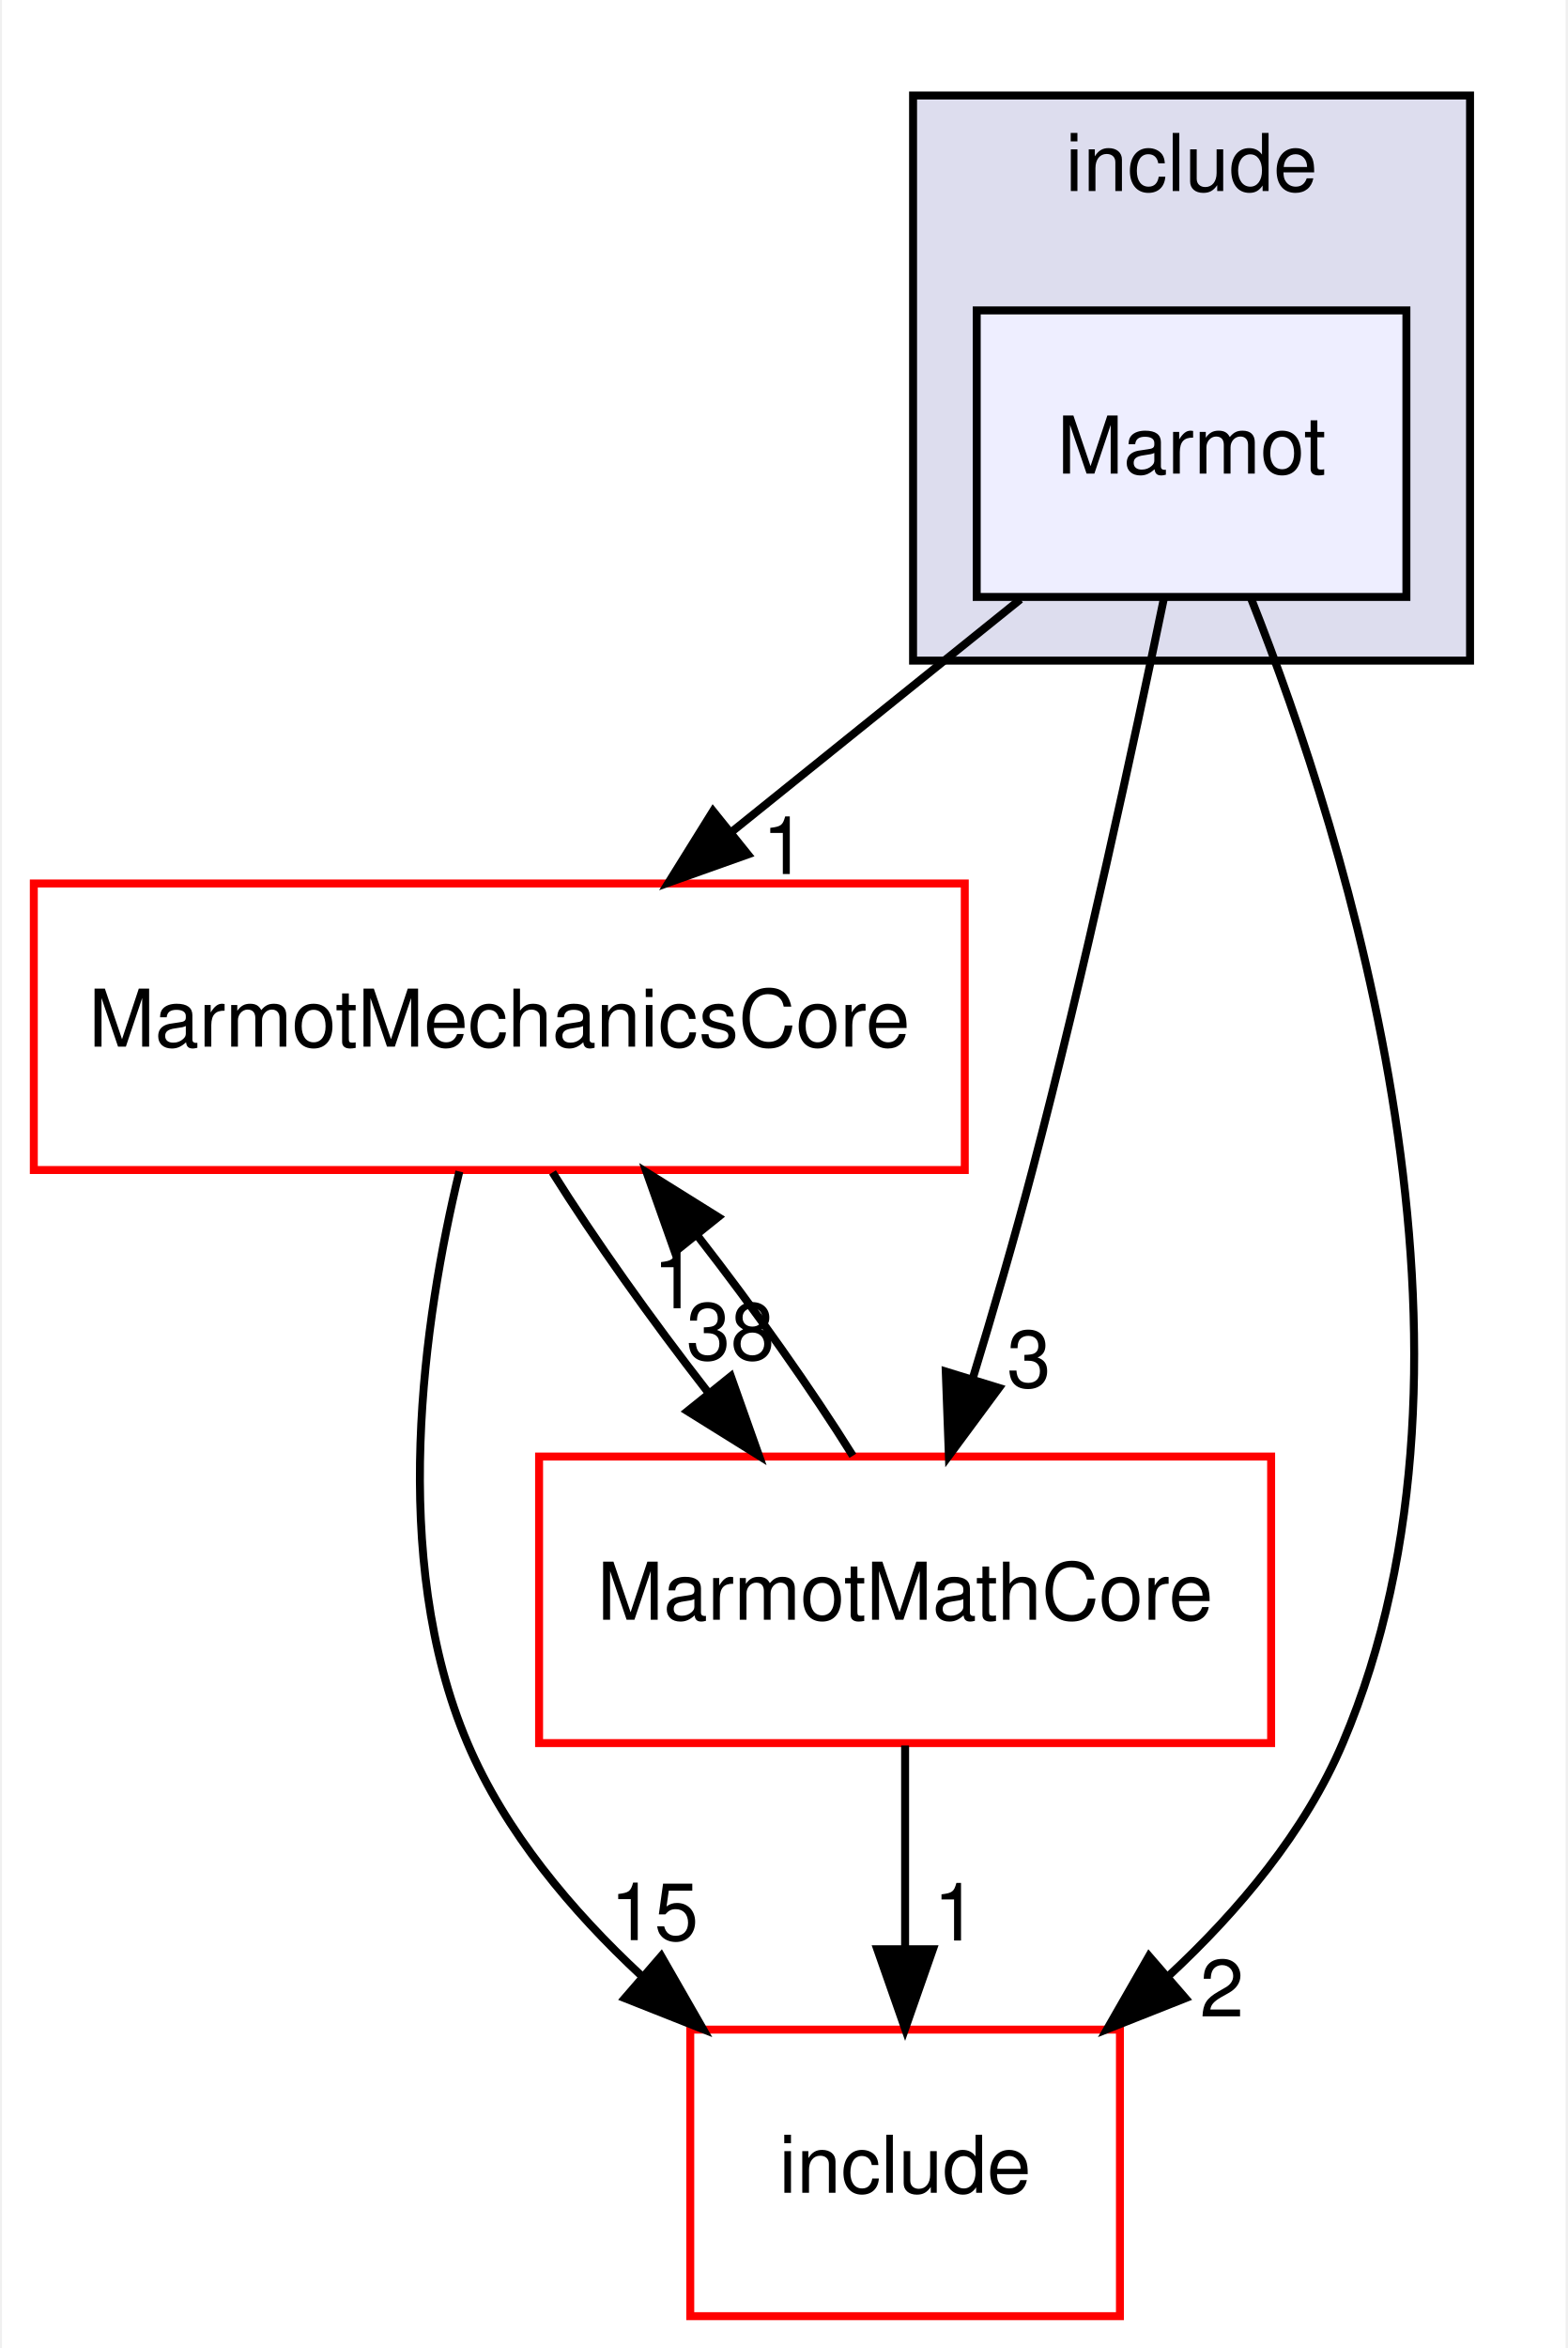
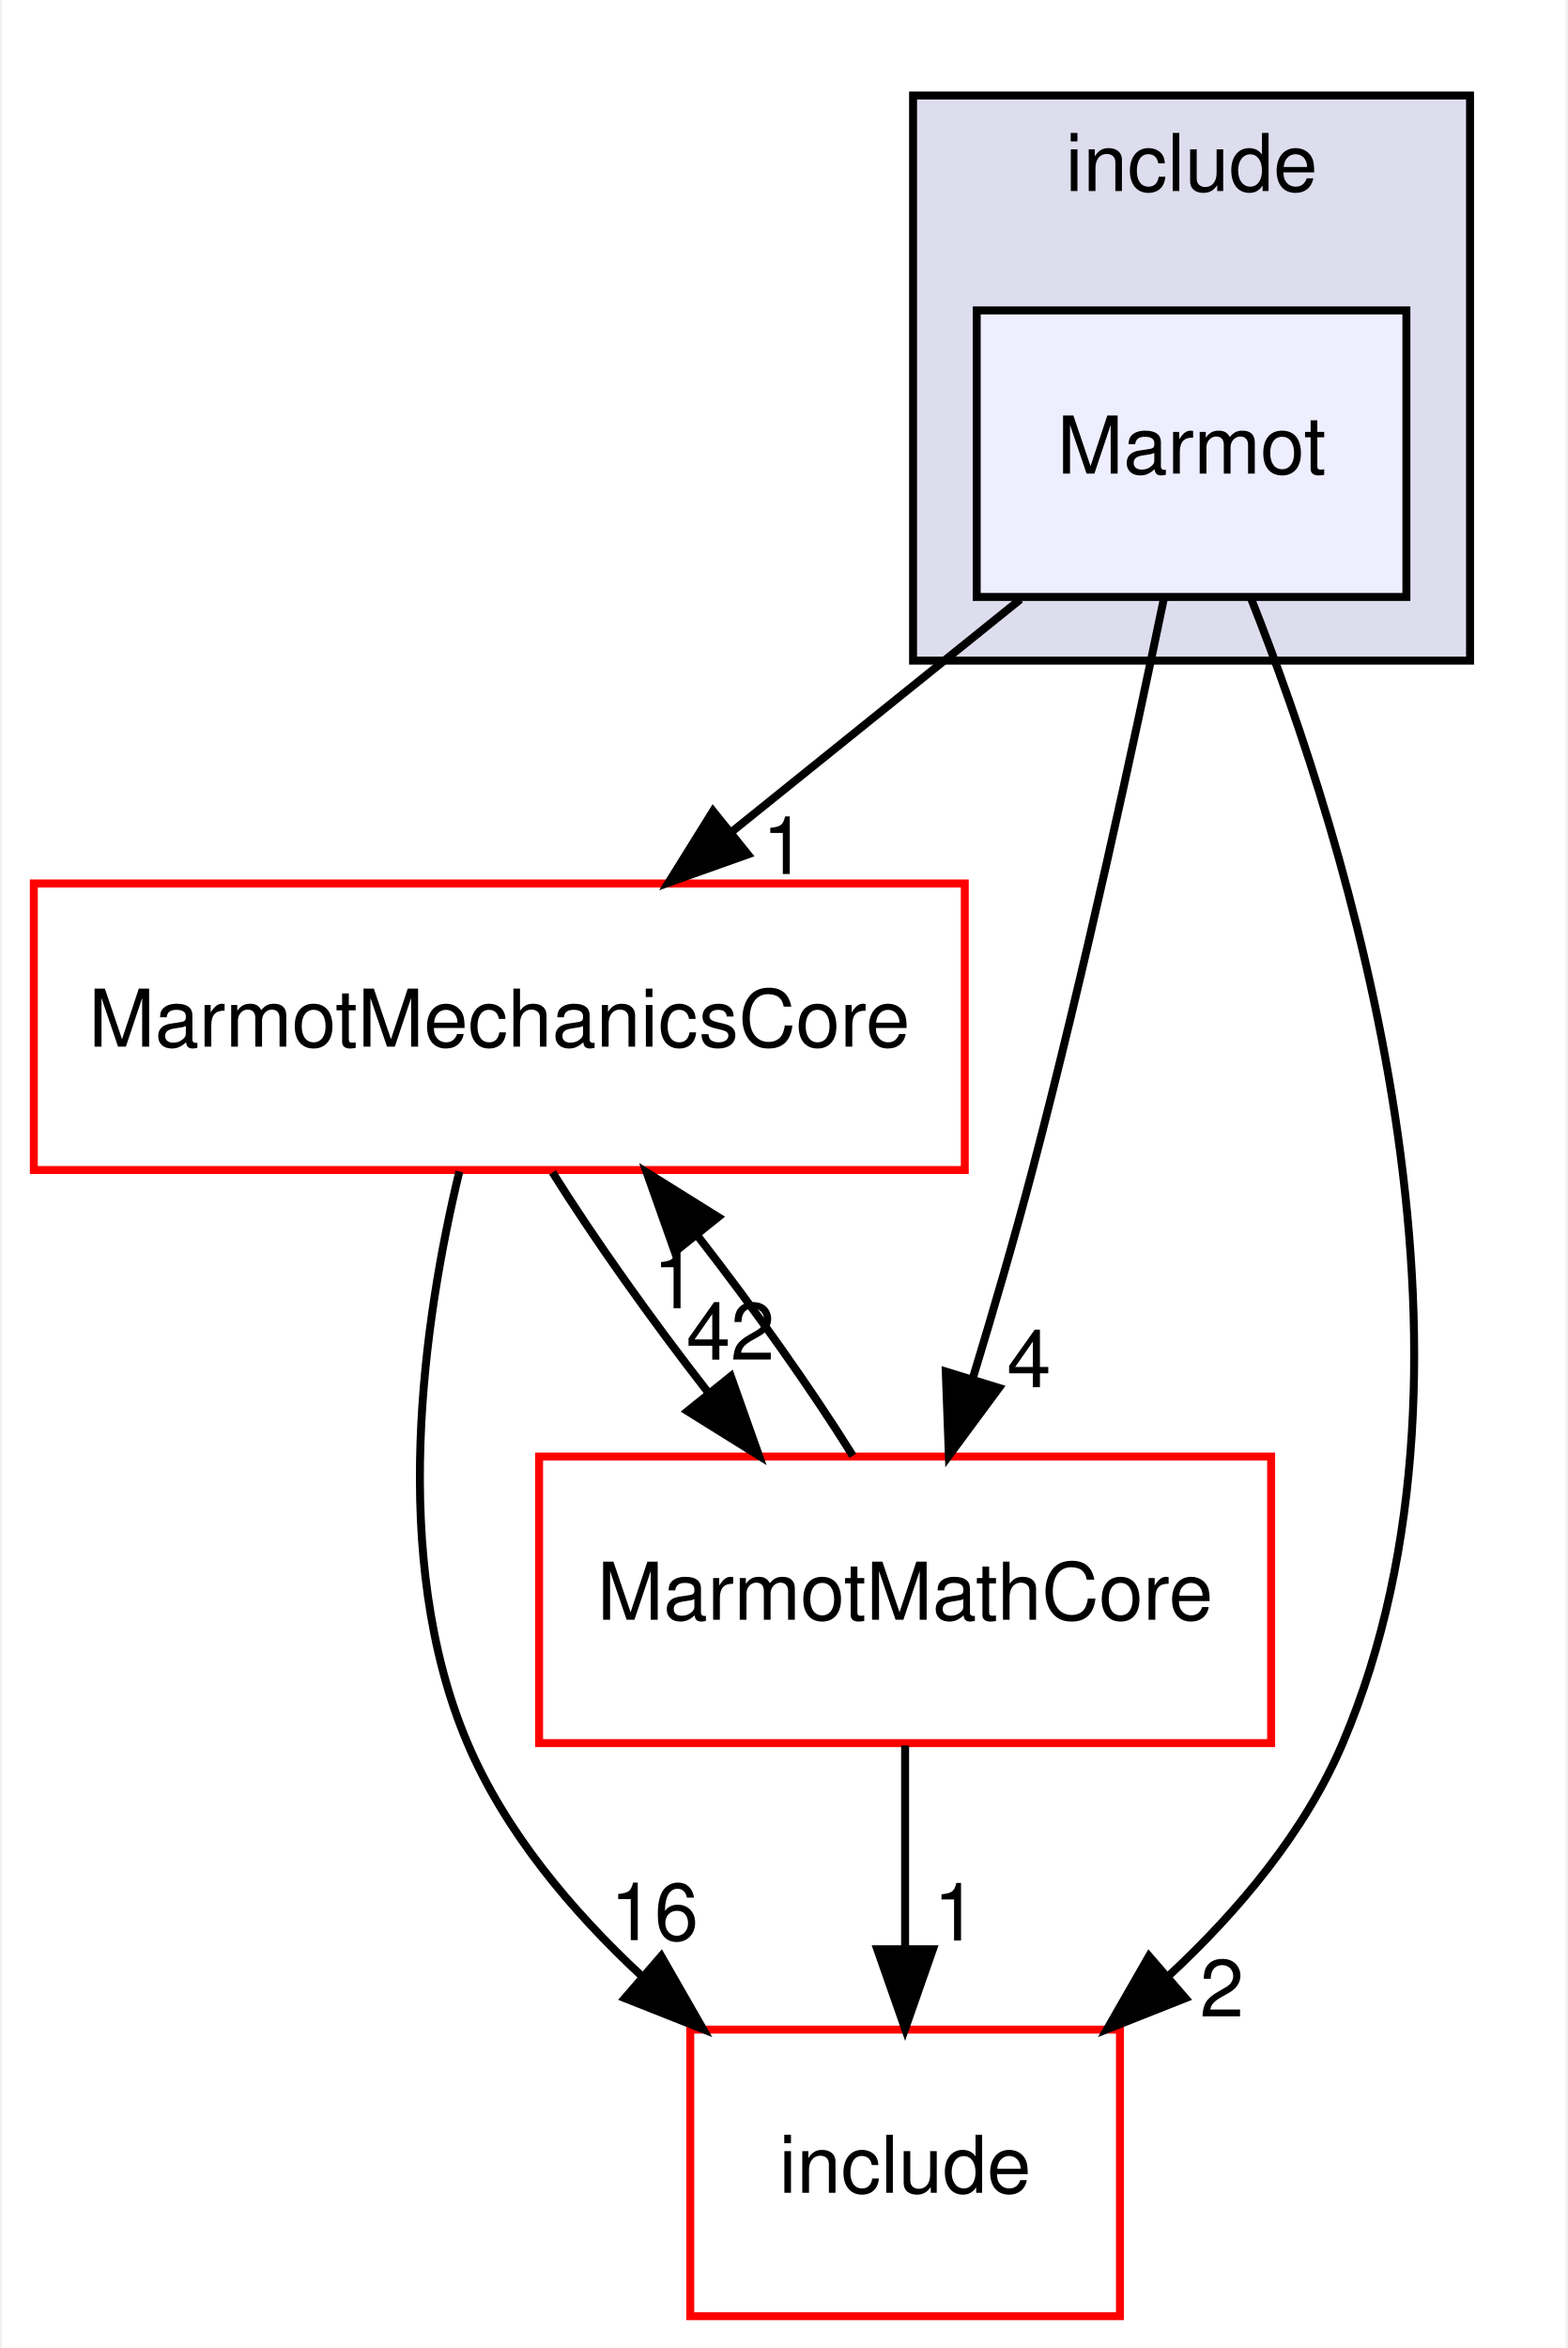
<svg xmlns="http://www.w3.org/2000/svg" xmlns:xlink="http://www.w3.org/1999/xlink" width="197pt" height="295pt" viewBox="0.00 0.00 196.50 295.00">
  <g id="graph0" class="graph" transform="scale(1 1) rotate(0) translate(4 291)">
    <polygon fill="white" stroke="transparent" points="-4,4 -4,-291 192.5,-291 192.5,4 -4,4" />
    <g id="clust1" class="cluster">
      <g id="a_clust1">
        <a xlink:href="dir_7a1ab5031ed028ea4c059c711d14cf0d.html" target="_top" xlink:title="include">
          <polygon fill="#ddddee" stroke="black" points="110.5,-208 110.5,-279 180.5,-279 180.5,-208 110.5,-208" />
          <text text-anchor="middle" x="145.5" y="-267" font-family="Helvetica,sans-Serif" font-size="10.00">include</text>
        </a>
      </g>
    </g>
    <g id="node1" class="node">
      <g id="a_node1">
        <a xlink:href="dir_e6c99e61a88c6eeecbcab6235d9f46dc.html" target="_top" xlink:title="Marmot">
          <polygon fill="#eeeeff" stroke="black" points="172.5,-252 118.5,-252 118.5,-216 172.5,-216 172.5,-252" />
          <text text-anchor="middle" x="145.5" y="-231.5" font-family="Helvetica,sans-Serif" font-size="10.00">Marmot</text>
        </a>
      </g>
    </g>
    <g id="node2" class="node">
      <g id="a_node2">
        <a xlink:href="dir_9969c29766c3ca5ea49aac3cac97384d.html" target="_top" xlink:title="MarmotMechanicsCore">
          <polygon fill="white" stroke="red" points="117,-180 0,-180 0,-144 117,-144 117,-180" />
          <text text-anchor="middle" x="58.5" y="-159.5" font-family="Helvetica,sans-Serif" font-size="10.00">MarmotMechanicsCore</text>
        </a>
      </g>
    </g>
    <g id="edge3" class="edge">
      <path fill="none" stroke="black" d="M123.99,-215.7C113.04,-206.88 99.55,-196.03 87.68,-186.47" />
      <polygon fill="black" stroke="black" points="89.74,-183.65 79.76,-180.1 85.36,-189.1 89.74,-183.65" />
      <g id="a_edge3-headlabel">
        <a xlink:href="dir_000008_000012.html" target="_top" xlink:title="1">
          <text text-anchor="middle" x="94.32" y="-181.19" font-family="Helvetica,sans-Serif" font-size="10.00">1</text>
        </a>
      </g>
    </g>
    <g id="node3" class="node">
      <g id="a_node3">
        <a xlink:href="dir_d44c64559bbebec7f509842c48db8b23.html" target="_top" xlink:title="include">
          <polygon fill="white" stroke="red" points="136.5,-36 82.5,-36 82.5,0 136.5,0 136.5,-36" />
          <text text-anchor="middle" x="109.5" y="-15.5" font-family="Helvetica,sans-Serif" font-size="10.00">include</text>
        </a>
      </g>
    </g>
    <g id="edge4" class="edge">
      <path fill="none" stroke="black" d="M153,-215.75C165.04,-185.38 185.31,-120.95 164.5,-72 159.77,-60.86 151.42,-50.93 142.63,-42.76" />
      <polygon fill="black" stroke="black" points="144.73,-39.95 134.88,-36.05 140.15,-45.24 144.73,-39.95" />
      <g id="a_edge4-headlabel">
        <a xlink:href="dir_000008_000002.html" target="_top" xlink:title="2">
          <text text-anchor="middle" x="149.31" y="-37.65" font-family="Helvetica,sans-Serif" font-size="10.00">2</text>
        </a>
      </g>
    </g>
    <g id="node4" class="node">
      <g id="a_node4">
        <a xlink:href="dir_39413a3592d49ba1372e049fbfe3e31f.html" target="_top" xlink:title="MarmotMathCore">
          <polygon fill="white" stroke="red" points="155.5,-108 63.5,-108 63.5,-72 155.5,-72 155.5,-108" />
          <text text-anchor="middle" x="109.5" y="-87.5" font-family="Helvetica,sans-Serif" font-size="10.00">MarmotMathCore</text>
        </a>
      </g>
    </g>
    <g id="edge5" class="edge">
      <path fill="none" stroke="black" d="M142.03,-215.85C138.3,-197.86 132.02,-168.81 125.5,-144 123.24,-135.41 120.53,-126.11 117.98,-117.74" />
      <polygon fill="black" stroke="black" points="121.3,-116.62 115,-108.1 114.61,-118.68 121.3,-116.62" />
      <g id="a_edge5-headlabel">
-         <a xlink:href="dir_000008_000010.html" target="_top" xlink:title="3">
-           <text text-anchor="middle" x="125.07" y="-116.71" font-family="Helvetica,sans-Serif" font-size="10.00">3</text>
+         <a xlink:href="dir_000008_000010.html" target="_top" xlink:title="4">
+           <text text-anchor="middle" x="125.07" y="-116.71" font-family="Helvetica,sans-Serif" font-size="10.00">4</text>
        </a>
      </g>
    </g>
    <g id="edge1" class="edge">
      <path fill="none" stroke="black" d="M53.48,-143.82C49.01,-125.3 44.58,-95.34 54.5,-72 59.23,-60.86 67.58,-50.93 76.37,-42.76" />
      <polygon fill="black" stroke="black" points="78.85,-45.24 84.12,-36.05 74.27,-39.95 78.85,-45.24" />
      <g id="a_edge1-headlabel">
-         <a xlink:href="dir_000012_000002.html" target="_top" xlink:title="15">
-           <text text-anchor="middle" x="77.99" y="-47.24" font-family="Helvetica,sans-Serif" font-size="10.00">15</text>
+         <a xlink:href="dir_000012_000002.html" target="_top" xlink:title="16">
+           <text text-anchor="middle" x="77.99" y="-47.24" font-family="Helvetica,sans-Serif" font-size="10.00">16</text>
        </a>
      </g>
    </g>
    <g id="edge2" class="edge">
      <path fill="none" stroke="black" d="M65.19,-143.7C70.39,-135.39 77.56,-125.28 84.68,-116.14" />
      <polygon fill="black" stroke="black" points="87.6,-118.09 91.14,-108.1 82.15,-113.7 87.6,-118.09" />
      <g id="a_edge2-headlabel">
-         <a xlink:href="dir_000012_000010.html" target="_top" xlink:title="38">
-           <text text-anchor="middle" x="87.56" y="-120.17" font-family="Helvetica,sans-Serif" font-size="10.00">38</text>
+         <a xlink:href="dir_000012_000010.html" target="_top" xlink:title="42">
+           <text text-anchor="middle" x="87.56" y="-120.17" font-family="Helvetica,sans-Serif" font-size="10.00">42</text>
        </a>
      </g>
    </g>
    <g id="edge6" class="edge">
      <path fill="none" stroke="black" d="M102.93,-108.1C97.77,-116.38 90.61,-126.49 83.49,-135.64" />
      <polygon fill="black" stroke="black" points="80.56,-133.71 77.02,-143.7 86.01,-138.09 80.56,-133.71" />
      <g id="a_edge6-headlabel">
        <a xlink:href="dir_000010_000012.html" target="_top" xlink:title="1">
          <text text-anchor="middle" x="80.59" y="-126.63" font-family="Helvetica,sans-Serif" font-size="10.00">1</text>
        </a>
      </g>
    </g>
    <g id="edge7" class="edge">
      <path fill="none" stroke="black" d="M109.5,-71.7C109.5,-63.98 109.5,-54.71 109.5,-46.11" />
      <polygon fill="black" stroke="black" points="113,-46.1 109.5,-36.1 106,-46.1 113,-46.1" />
      <g id="a_edge7-headlabel">
        <a xlink:href="dir_000010_000002.html" target="_top" xlink:title="1">
          <text text-anchor="middle" x="115.84" y="-47.2" font-family="Helvetica,sans-Serif" font-size="10.00">1</text>
        </a>
      </g>
    </g>
  </g>
</svg>
